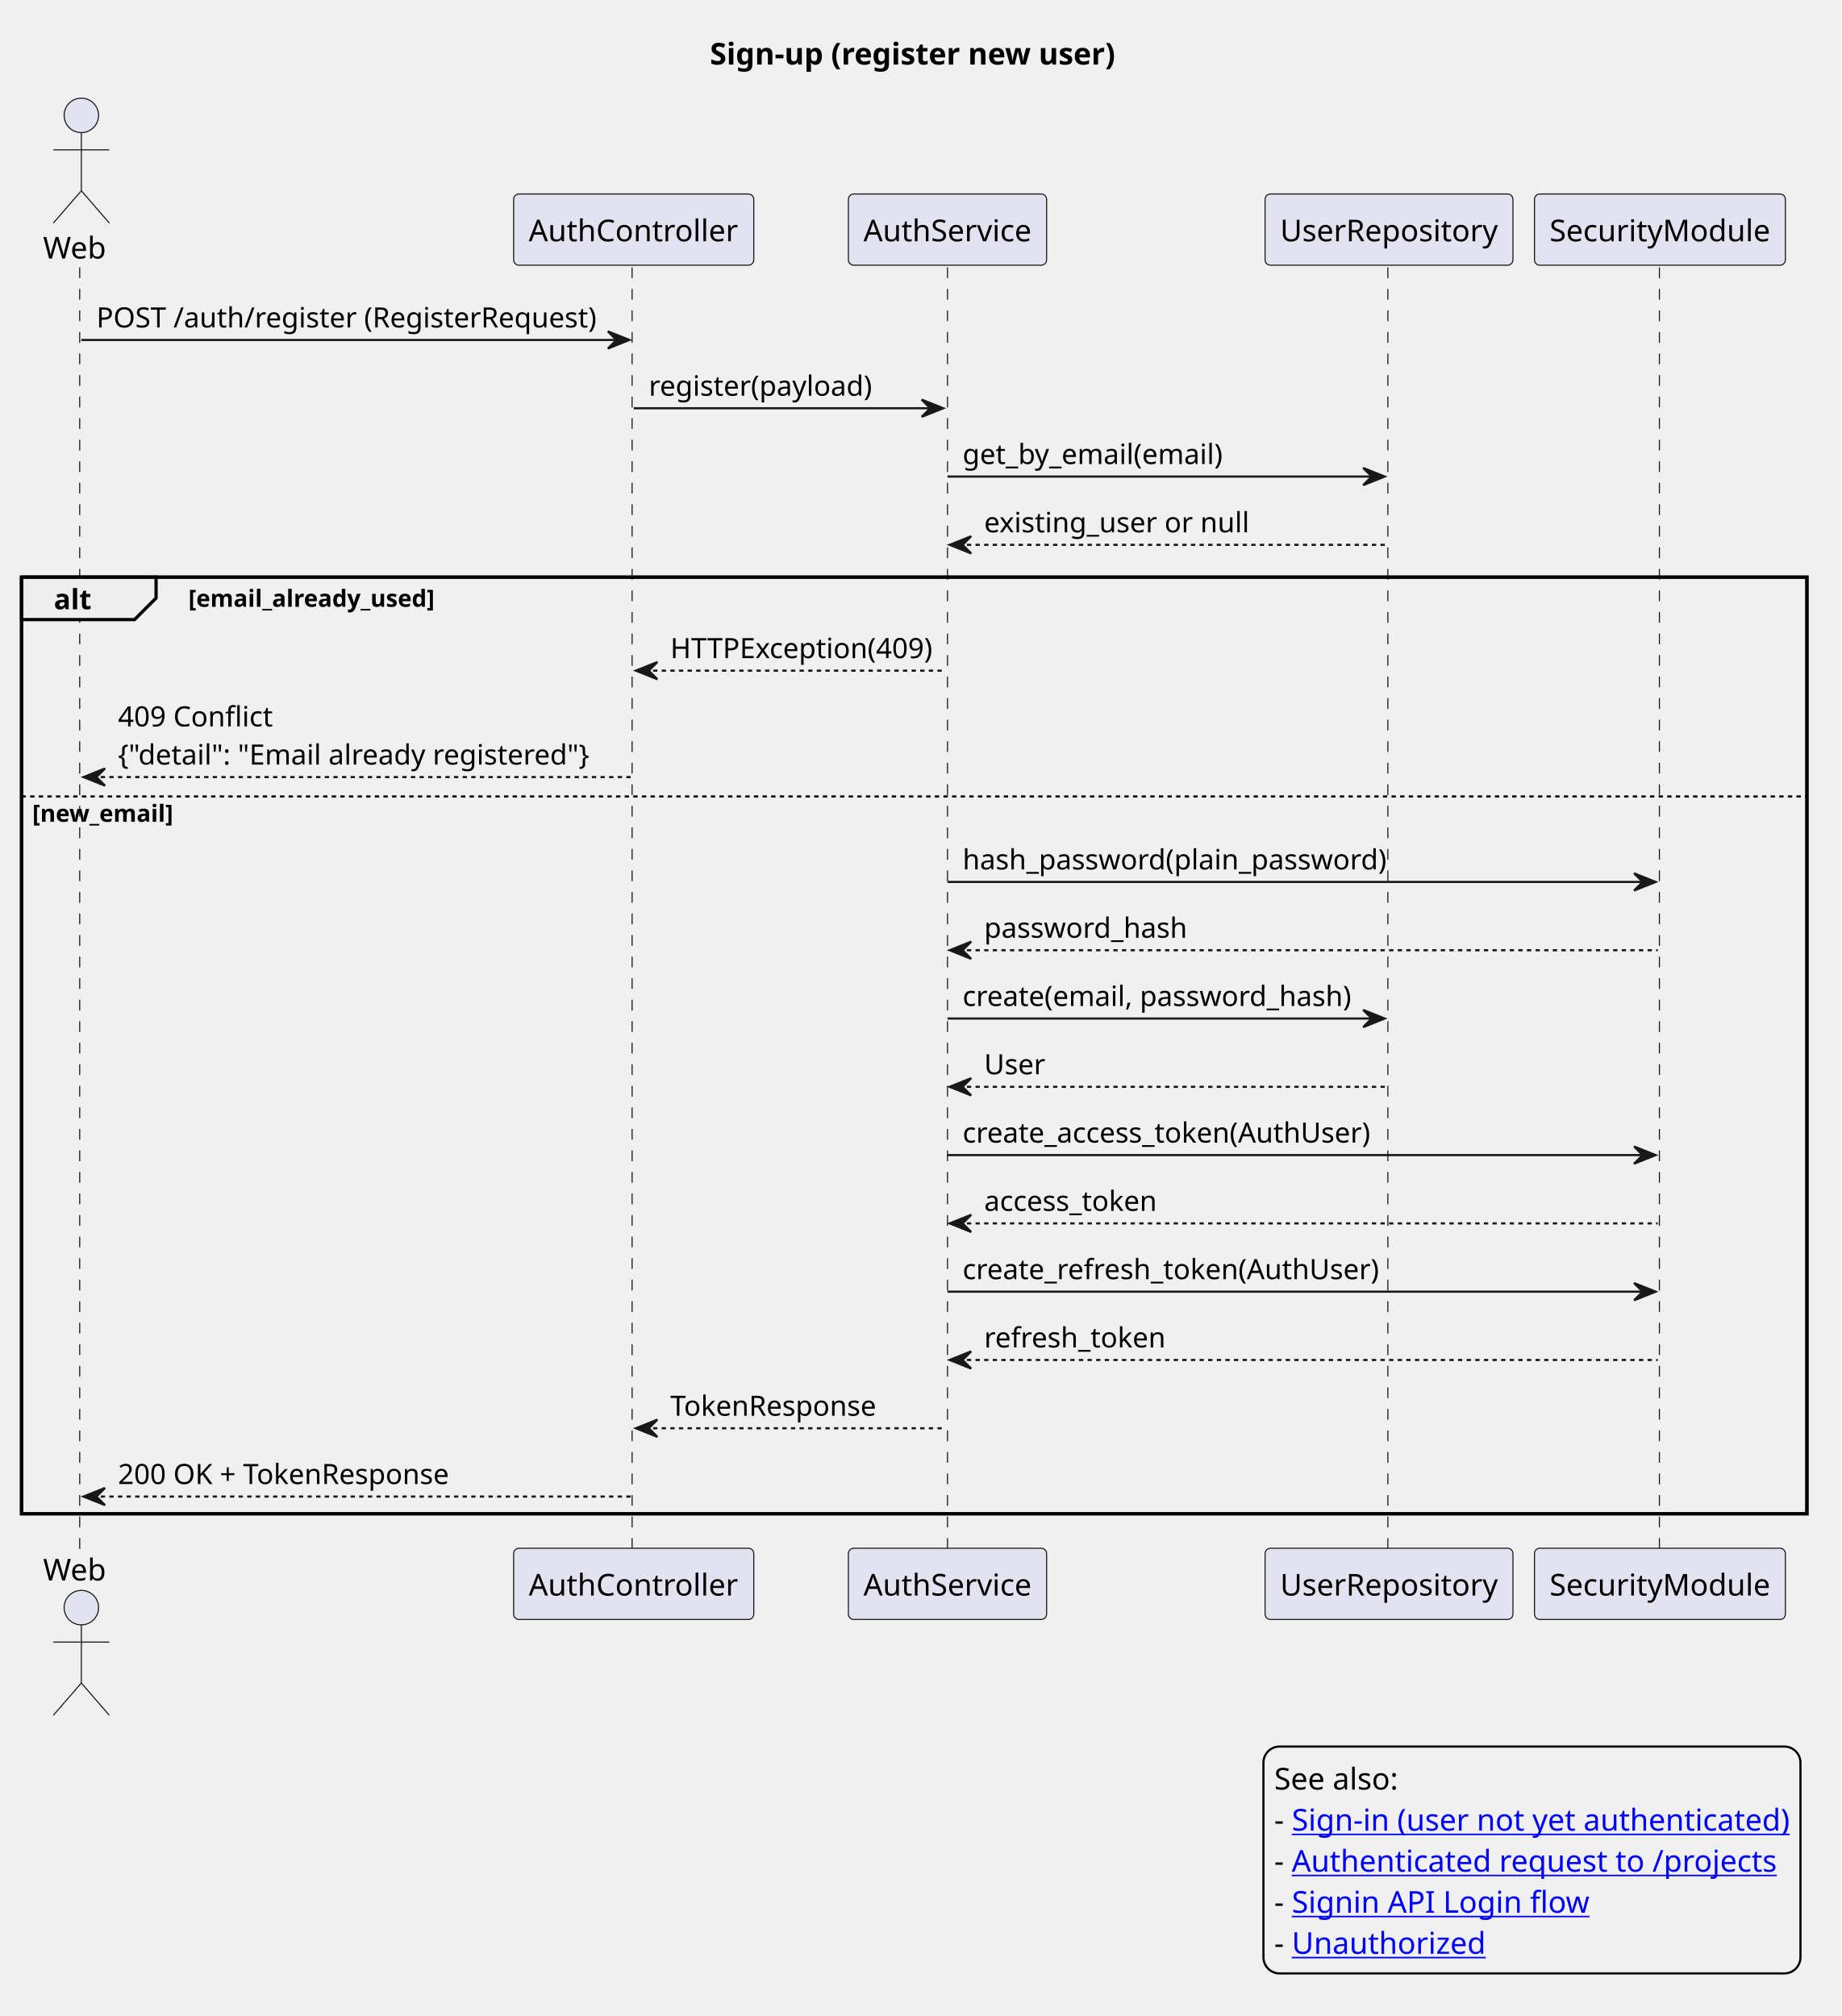
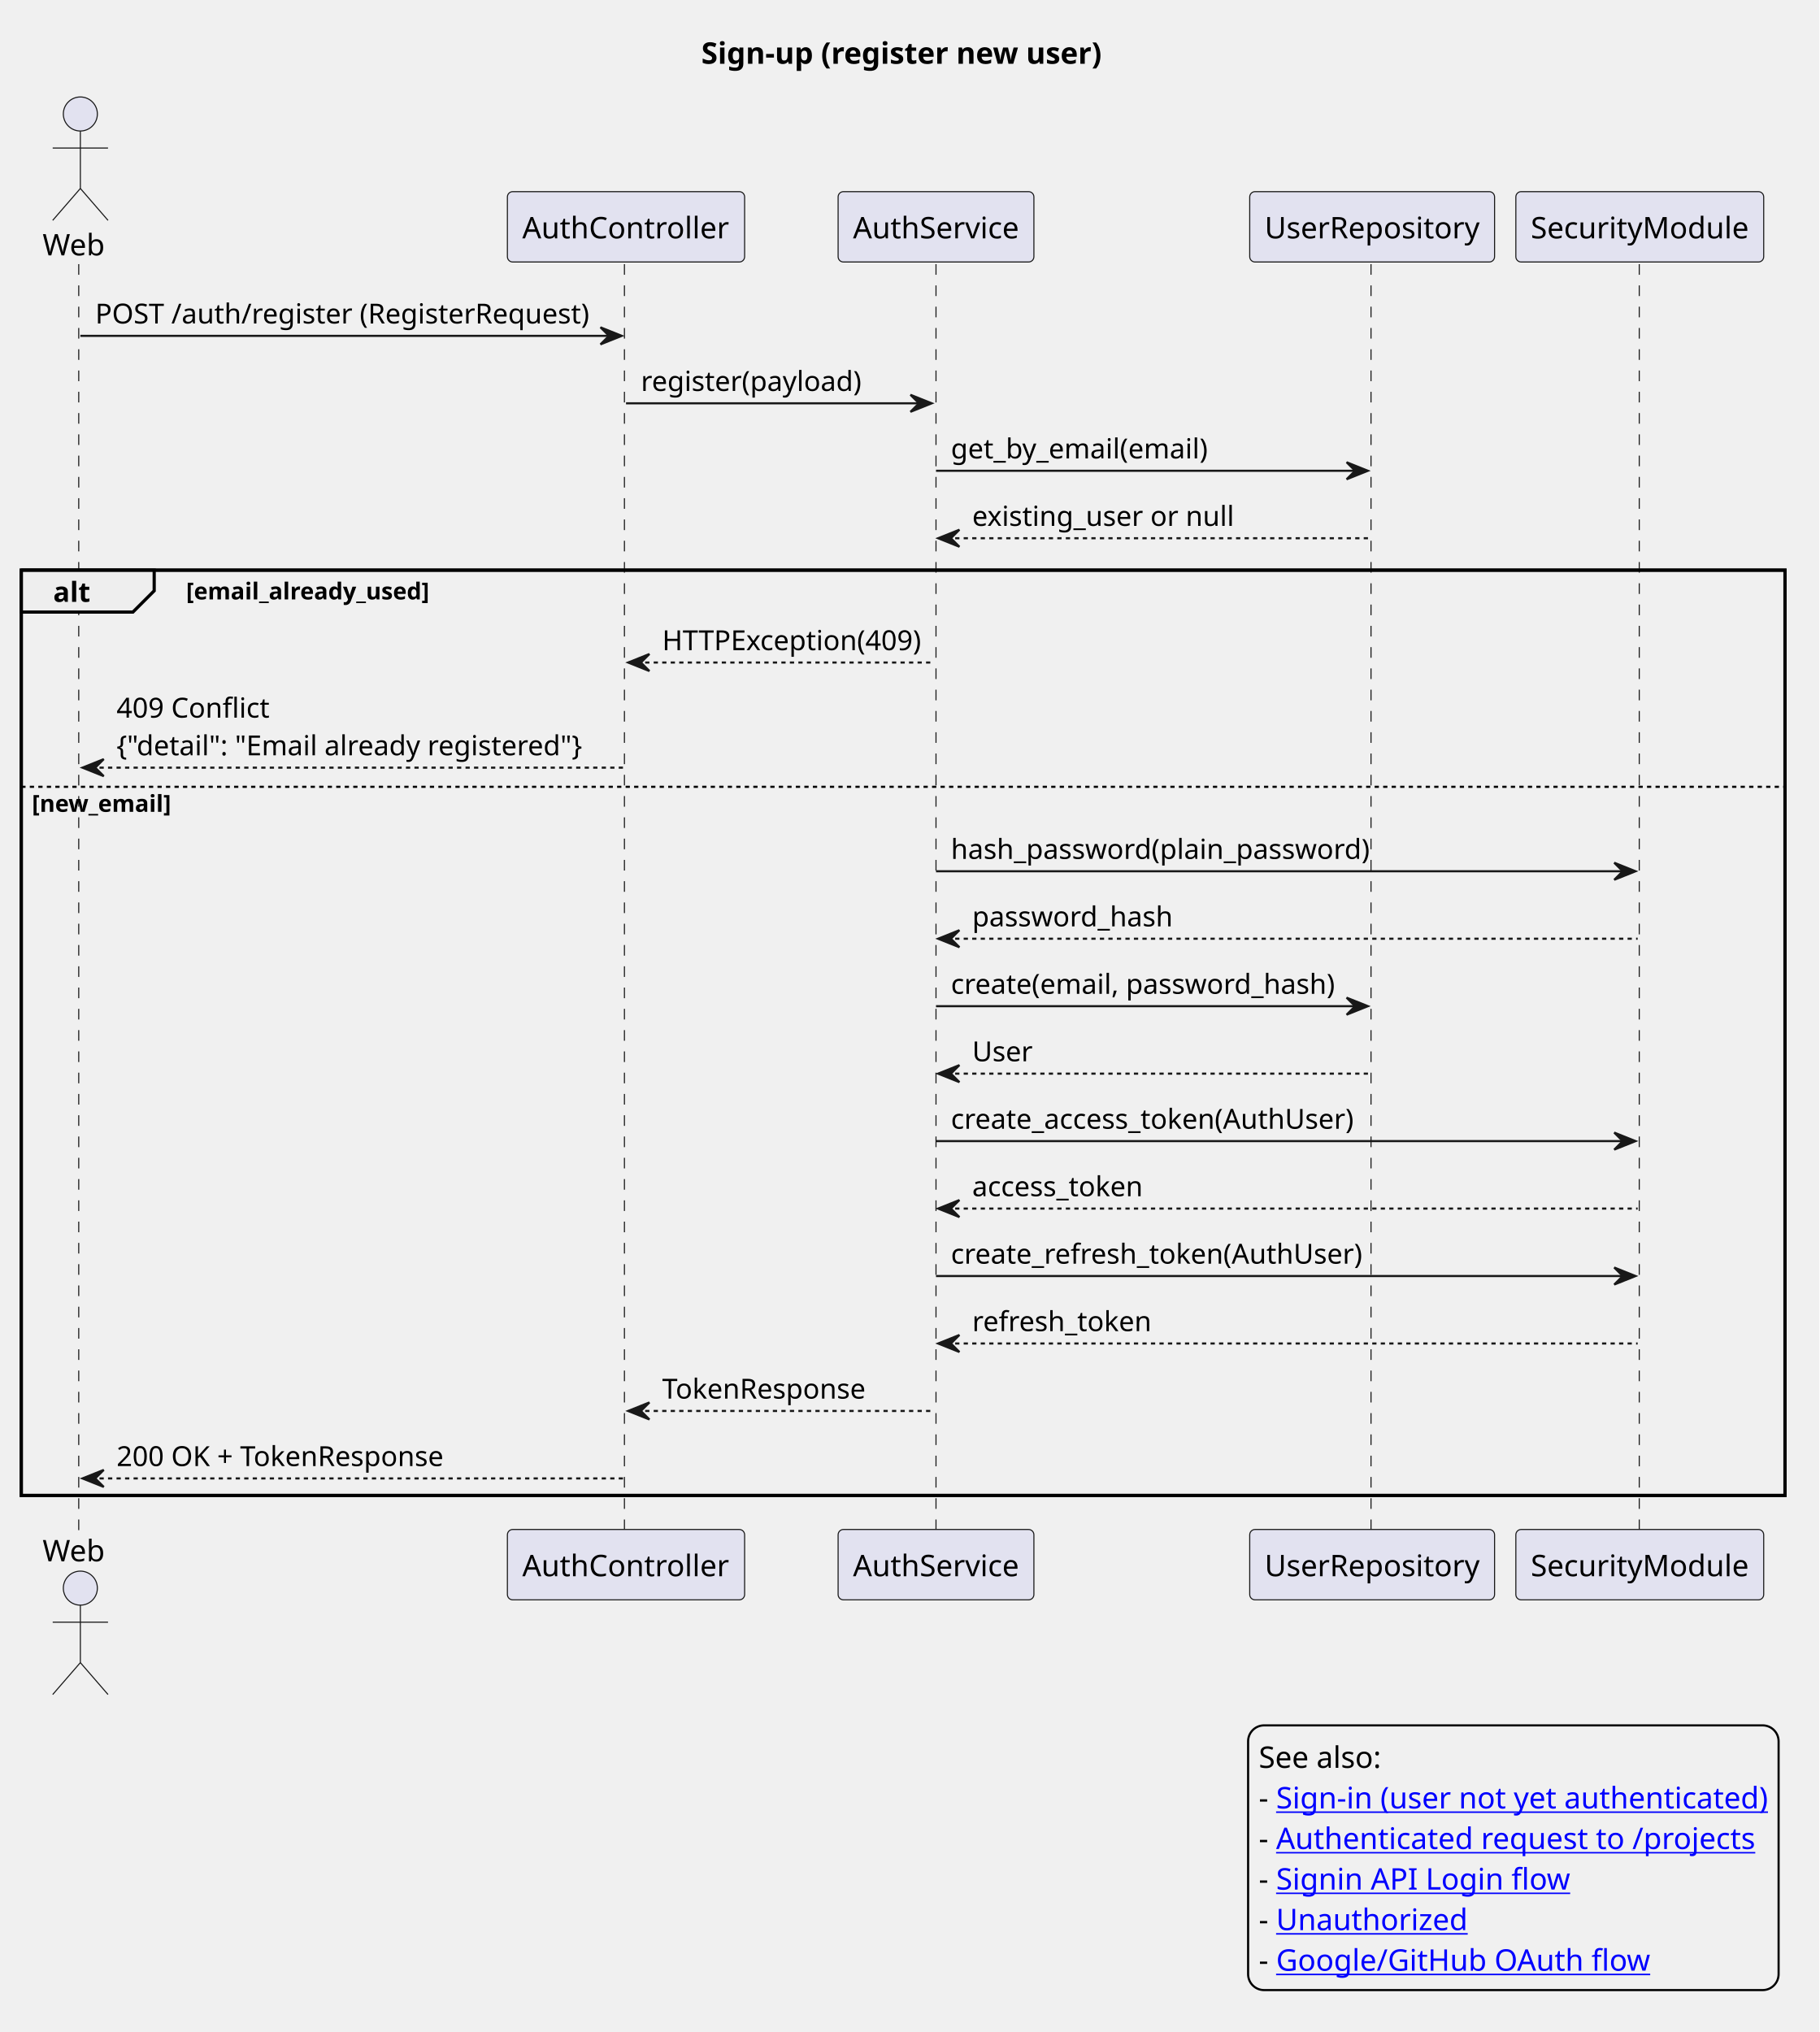
- <svg xmlns="http://www.w3.org/2000/svg" xmlns:xlink="http://www.w3.org/1999/xlink" contentStyleType="text/css" data-diagram-type="SEQUENCE" height="936px" preserveAspectRatio="none" style="width:855px;height:936px;background:#F0F0F0;" version="1.1" viewBox="0 0 855 936" width="855px" zoomAndPan="magnify">
+ <svg xmlns="http://www.w3.org/2000/svg" xmlns:xlink="http://www.w3.org/1999/xlink" contentStyleType="text/css" data-diagram-type="SEQUENCE" height="955px" preserveAspectRatio="none" style="width:855px;height:955px;background:#F0F0F0;" version="1.1" viewBox="0 0 855 955" width="855px" zoomAndPan="magnify">
  <defs />
  <g>
-     <rect fill="#F0F0F0" height="936" style="stroke:none;stroke-width:1;" width="855" x="0" y="0" />
+     <rect fill="#F0F0F0" height="955" style="stroke:none;stroke-width:1;" width="855" x="0" y="0" />
    <text fill="#000000" font-family="sans-serif" font-size="14" font-weight="bold" lengthAdjust="spacing" textLength="188.691" x="329.576" y="29.966">Sign-up (register new user)</text>
    <rect fill="none" height="434.866" style="stroke:#000000;stroke-width:1.5;" width="828.843" x="10" y="267.96" />
    <g>
      <rect fill="#000000" fill-opacity="0" height="595.69" width="8" x="33.763" y="124.136" />
      <line style="stroke:#181818;stroke-width:0.5;stroke-dasharray:5,5;" x1="37" x2="37" y1="124.136" y2="719.826" />
    </g>
    <g>
      <rect fill="#000000" fill-opacity="0" height="595.69" width="8" x="290.19" y="124.136" />
      <line style="stroke:#181818;stroke-width:0.5;stroke-dasharray:5,5;" x1="293.449" x2="293.449" y1="124.136" y2="719.826" />
    </g>
    <g>
      <rect fill="#000000" fill-opacity="0" height="595.69" width="8" x="435.87" y="124.136" />
      <line style="stroke:#181818;stroke-width:0.5;stroke-dasharray:5,5;" x1="439.866" x2="439.866" y1="124.136" y2="719.826" />
    </g>
    <g>
      <rect fill="#000000" fill-opacity="0" height="595.69" width="8" x="640.83" y="124.136" />
      <line style="stroke:#181818;stroke-width:0.5;stroke-dasharray:5,5;" x1="644.298" x2="644.298" y1="124.136" y2="719.826" />
    </g>
    <g>
      <rect fill="#000000" fill-opacity="0" height="595.69" width="8" x="766.603" y="124.136" />
      <line style="stroke:#181818;stroke-width:0.5;stroke-dasharray:5,5;" x1="770.363" x2="770.363" y1="124.136" y2="719.826" />
    </g>
    <g class="participant participant-head" data-participant="Web">
      <text fill="#000000" font-family="sans-serif" font-size="14" lengthAdjust="spacing" textLength="29.526" x="20" y="120.034">Web</text>
      <ellipse cx="37.763" cy="53.568" fill="#E2E2F0" rx="8" ry="8" style="stroke:#181818;stroke-width:0.5;" />
      <path d="M37.763,61.568 L37.763,88.568 M24.763,69.568 L50.763,69.568 M37.763,88.568 L24.763,103.568 M37.763,88.568 L50.763,103.568" fill="none" style="stroke:#181818;stroke-width:0.5;" />
    </g>
    <g class="participant participant-tail" data-participant="Web">
      <text fill="#000000" font-family="sans-serif" font-size="14" lengthAdjust="spacing" textLength="29.526" x="20" y="733.792">Web</text>
      <ellipse cx="37.763" cy="746.394" fill="#E2E2F0" rx="8" ry="8" style="stroke:#181818;stroke-width:0.5;" />
      <path d="M37.763,754.394 L37.763,781.394 M24.763,762.394 L50.763,762.394 M37.763,781.394 L24.763,796.394 M37.763,781.394 L50.763,796.394" fill="none" style="stroke:#181818;stroke-width:0.5;" />
    </g>
    <g class="participant participant-head" data-participant="AuthCtl">
      <rect fill="#E2E2F0" height="33.068" rx="2.5" ry="2.5" style="stroke:#181818;stroke-width:0.5;" width="111.482" x="238.449" y="90.068" />
      <text fill="#000000" font-family="sans-serif" font-size="14" lengthAdjust="spacing" textLength="97.482" x="245.449" y="112.034">AuthController</text>
    </g>
    <g class="participant participant-tail" data-participant="AuthCtl">
      <rect fill="#E2E2F0" height="33.068" rx="2.5" ry="2.5" style="stroke:#181818;stroke-width:0.5;" width="111.482" x="238.449" y="718.826" />
      <text fill="#000000" font-family="sans-serif" font-size="14" lengthAdjust="spacing" textLength="97.482" x="245.449" y="740.792">AuthController</text>
    </g>
    <g class="participant participant-head" data-participant="AuthSvc">
      <rect fill="#E2E2F0" height="33.068" rx="2.5" ry="2.5" style="stroke:#181818;stroke-width:0.5;" width="92.008" x="393.866" y="90.068" />
      <text fill="#000000" font-family="sans-serif" font-size="14" lengthAdjust="spacing" textLength="78.008" x="400.866" y="112.034">AuthService</text>
    </g>
    <g class="participant participant-tail" data-participant="AuthSvc">
      <rect fill="#E2E2F0" height="33.068" rx="2.5" ry="2.5" style="stroke:#181818;stroke-width:0.5;" width="92.008" x="393.866" y="718.826" />
      <text fill="#000000" font-family="sans-serif" font-size="14" lengthAdjust="spacing" textLength="78.008" x="400.866" y="740.792">AuthService</text>
    </g>
    <g class="participant participant-head" data-participant="UserRepo">
      <rect fill="#E2E2F0" height="33.068" rx="2.5" ry="2.5" style="stroke:#181818;stroke-width:0.5;" width="115.066" x="587.298" y="90.068" />
      <text fill="#000000" font-family="sans-serif" font-size="14" lengthAdjust="spacing" textLength="101.066" x="594.298" y="112.034">UserRepository</text>
    </g>
    <g class="participant participant-tail" data-participant="UserRepo">
      <rect fill="#E2E2F0" height="33.068" rx="2.5" ry="2.5" style="stroke:#181818;stroke-width:0.5;" width="115.066" x="587.298" y="718.826" />
      <text fill="#000000" font-family="sans-serif" font-size="14" lengthAdjust="spacing" textLength="101.066" x="594.298" y="740.792">UserRepository</text>
    </g>
    <g class="participant participant-head" data-participant="Sec">
      <rect fill="#E2E2F0" height="33.068" rx="2.5" ry="2.5" style="stroke:#181818;stroke-width:0.5;" width="116.48" x="712.363" y="90.068" />
      <text fill="#000000" font-family="sans-serif" font-size="14" lengthAdjust="spacing" textLength="102.48" x="719.363" y="112.034">SecurityModule</text>
    </g>
    <g class="participant participant-tail" data-participant="Sec">
      <rect fill="#E2E2F0" height="33.068" rx="2.5" ry="2.5" style="stroke:#181818;stroke-width:0.5;" width="116.48" x="712.363" y="718.826" />
      <text fill="#000000" font-family="sans-serif" font-size="14" lengthAdjust="spacing" textLength="102.48" x="719.363" y="740.792">SecurityModule</text>
    </g>
    <g class="message" data-participant-1="Web" data-participant-2="AuthCtl">
      <polygon fill="#181818" points="282.19,153.842,292.19,157.842,282.19,161.842,286.19,157.842" style="stroke:#181818;stroke-width:1;" />
      <line style="stroke:#181818;stroke-width:1;" x1="37.763" x2="288.19" y1="157.842" y2="157.842" />
      <text fill="#000000" font-family="sans-serif" font-size="13" lengthAdjust="spacing" textLength="232.427" x="44.763" y="152.033">POST /auth/register (RegisterRequest)</text>
    </g>
    <g class="message" data-participant-1="AuthCtl" data-participant-2="AuthSvc">
      <polygon fill="#181818" points="427.87,185.548,437.87,189.548,427.87,193.548,431.87,189.548" style="stroke:#181818;stroke-width:1;" />
      <line style="stroke:#181818;stroke-width:1;" x1="294.19" x2="433.87" y1="189.548" y2="189.548" />
      <text fill="#000000" font-family="sans-serif" font-size="13" lengthAdjust="spacing" textLength="103.896" x="301.19" y="183.739">register(payload)</text>
    </g>
    <g class="message" data-participant-1="AuthSvc" data-participant-2="UserRepo">
      <polygon fill="#181818" points="632.83,217.254,642.83,221.254,632.83,225.254,636.83,221.254" style="stroke:#181818;stroke-width:1;" />
      <line style="stroke:#181818;stroke-width:1;" x1="439.87" x2="638.83" y1="221.254" y2="221.254" />
      <text fill="#000000" font-family="sans-serif" font-size="13" lengthAdjust="spacing" textLength="120.965" x="446.87" y="215.445">get_by_email(email)</text>
    </g>
    <g class="message" data-participant-1="UserRepo" data-participant-2="AuthSvc">
      <polygon fill="#181818" points="450.87,248.96,440.87,252.96,450.87,256.96,446.87,252.96" style="stroke:#181818;stroke-width:1;" />
      <line style="stroke:#181818;stroke-width:1;stroke-dasharray:2,2;" x1="444.87" x2="643.83" y1="252.96" y2="252.96" />
      <text fill="#000000" font-family="sans-serif" font-size="13" lengthAdjust="spacing" textLength="123.37" x="456.87" y="247.151">existing_user or null</text>
    </g>
    <path d="M10,267.96 L72.459,267.96 L72.459,277.666 L62.459,287.666 L10,287.666 L10,267.96" fill="#EEEEEE" style="stroke:#000000;stroke-width:1.5;" />
    <rect fill="none" height="434.866" style="stroke:#000000;stroke-width:1.5;" width="828.843" x="10" y="267.96" />
    <text fill="#000000" font-family="sans-serif" font-size="13" font-weight="bold" lengthAdjust="spacing" textLength="17.459" x="25" y="282.857">alt</text>
    <text fill="#000000" font-family="sans-serif" font-size="11" font-weight="bold" lengthAdjust="spacing" textLength="114.498" x="87.459" y="281.719">[email_already_used]</text>
    <g class="message" data-participant-1="AuthSvc" data-participant-2="AuthCtl">
      <polygon fill="#181818" points="305.19,307.372,295.19,311.372,305.19,315.372,301.19,311.372" style="stroke:#181818;stroke-width:1;" />
      <line style="stroke:#181818;stroke-width:1;stroke-dasharray:2,2;" x1="299.19" x2="438.87" y1="311.372" y2="311.372" />
      <text fill="#000000" font-family="sans-serif" font-size="13" lengthAdjust="spacing" textLength="121.68" x="311.19" y="305.563">HTTPException(409)</text>
    </g>
    <g class="message" data-participant-1="AuthCtl" data-participant-2="Web">
      <polygon fill="#181818" points="48.763,356.784,38.763,360.784,48.763,364.784,44.763,360.784" style="stroke:#181818;stroke-width:1;" />
      <line style="stroke:#181818;stroke-width:1;stroke-dasharray:2,2;" x1="42.763" x2="293.19" y1="360.784" y2="360.784" />
      <text fill="#000000" font-family="sans-serif" font-size="13" lengthAdjust="spacing" textLength="71.916" x="54.763" y="337.269">409 Conflict</text>
      <text fill="#000000" font-family="sans-serif" font-size="13" lengthAdjust="spacing" textLength="220.389" x="54.763" y="354.975">{"detail": "Email already registered"}</text>
    </g>
    <line style="stroke:#000000;stroke-width:1;stroke-dasharray:2,2;" x1="10" x2="838.843" y1="369.784" y2="369.784" />
    <text fill="#000000" font-family="sans-serif" font-size="11" font-weight="bold" lengthAdjust="spacing" textLength="65.603" x="15" y="381.543">[new_email]</text>
    <g class="message" data-participant-1="AuthSvc" data-participant-2="Sec">
      <polygon fill="#181818" points="758.603,405.472,768.603,409.472,758.603,413.472,762.603,409.472" style="stroke:#181818;stroke-width:1;" />
      <line style="stroke:#181818;stroke-width:1;" x1="439.87" x2="764.603" y1="409.472" y2="409.472" />
      <text fill="#000000" font-family="sans-serif" font-size="13" lengthAdjust="spacing" textLength="197.34" x="446.87" y="403.663">hash_password(plain_password)</text>
    </g>
    <g class="message" data-participant-1="Sec" data-participant-2="AuthSvc">
      <polygon fill="#181818" points="450.87,437.178,440.87,441.178,450.87,445.178,446.87,441.178" style="stroke:#181818;stroke-width:1;" />
      <line style="stroke:#181818;stroke-width:1;stroke-dasharray:2,2;" x1="444.87" x2="769.603" y1="441.178" y2="441.178" />
      <text fill="#000000" font-family="sans-serif" font-size="13" lengthAdjust="spacing" textLength="94.549" x="456.87" y="435.369">password_hash</text>
    </g>
    <g class="message" data-participant-1="AuthSvc" data-participant-2="UserRepo">
      <polygon fill="#181818" points="632.83,468.884,642.83,472.884,632.83,476.884,636.83,472.884" style="stroke:#181818;stroke-width:1;" />
      <line style="stroke:#181818;stroke-width:1;" x1="439.87" x2="638.83" y1="472.884" y2="472.884" />
      <text fill="#000000" font-family="sans-serif" font-size="13" lengthAdjust="spacing" textLength="180.96" x="446.87" y="467.075">create(email, password_hash)</text>
    </g>
    <g class="message" data-participant-1="UserRepo" data-participant-2="AuthSvc">
      <polygon fill="#181818" points="450.87,500.59,440.87,504.59,450.87,508.59,446.87,504.59" style="stroke:#181818;stroke-width:1;" />
      <line style="stroke:#181818;stroke-width:1;stroke-dasharray:2,2;" x1="444.87" x2="643.83" y1="504.59" y2="504.59" />
      <text fill="#000000" font-family="sans-serif" font-size="13" lengthAdjust="spacing" textLength="28.431" x="456.87" y="498.781">User</text>
    </g>
    <g class="message" data-participant-1="AuthSvc" data-participant-2="Sec">
      <polygon fill="#181818" points="758.603,532.296,768.603,536.296,758.603,540.296,762.603,536.296" style="stroke:#181818;stroke-width:1;" />
      <line style="stroke:#181818;stroke-width:1;" x1="439.87" x2="764.603" y1="536.296" y2="536.296" />
      <text fill="#000000" font-family="sans-serif" font-size="13" lengthAdjust="spacing" textLength="189.527" x="446.87" y="530.487">create_access_token(AuthUser)</text>
    </g>
    <g class="message" data-participant-1="Sec" data-participant-2="AuthSvc">
      <polygon fill="#181818" points="450.87,564.002,440.87,568.002,450.87,572.002,446.87,568.002" style="stroke:#181818;stroke-width:1;" />
      <line style="stroke:#181818;stroke-width:1;stroke-dasharray:2,2;" x1="444.87" x2="769.603" y1="568.002" y2="568.002" />
      <text fill="#000000" font-family="sans-serif" font-size="13" lengthAdjust="spacing" textLength="80.197" x="456.87" y="562.193">access_token</text>
    </g>
    <g class="message" data-participant-1="AuthSvc" data-participant-2="Sec">
      <polygon fill="#181818" points="758.603,595.708,768.603,599.708,758.603,603.708,762.603,599.708" style="stroke:#181818;stroke-width:1;" />
      <line style="stroke:#181818;stroke-width:1;" x1="439.87" x2="764.603" y1="599.708" y2="599.708" />
      <text fill="#000000" font-family="sans-serif" font-size="13" lengthAdjust="spacing" textLength="194.103" x="446.87" y="593.899">create_refresh_token(AuthUser)</text>
    </g>
    <g class="message" data-participant-1="Sec" data-participant-2="AuthSvc">
      <polygon fill="#181818" points="450.87,627.414,440.87,631.414,450.87,635.414,446.87,631.414" style="stroke:#181818;stroke-width:1;" />
      <line style="stroke:#181818;stroke-width:1;stroke-dasharray:2,2;" x1="444.87" x2="769.603" y1="631.414" y2="631.414" />
      <text fill="#000000" font-family="sans-serif" font-size="13" lengthAdjust="spacing" textLength="84.773" x="456.87" y="625.605">refresh_token</text>
    </g>
    <g class="message" data-participant-1="AuthSvc" data-participant-2="AuthCtl">
      <polygon fill="#181818" points="305.19,659.12,295.19,663.12,305.19,667.12,301.19,663.12" style="stroke:#181818;stroke-width:1;" />
      <line style="stroke:#181818;stroke-width:1;stroke-dasharray:2,2;" x1="299.19" x2="438.87" y1="663.12" y2="663.12" />
      <text fill="#000000" font-family="sans-serif" font-size="13" lengthAdjust="spacing" textLength="96.499" x="311.19" y="657.311">TokenResponse</text>
    </g>
    <g class="message" data-participant-1="AuthCtl" data-participant-2="Web">
      <polygon fill="#181818" points="48.763,690.826,38.763,694.826,48.763,698.826,44.763,694.826" style="stroke:#181818;stroke-width:1;" />
      <line style="stroke:#181818;stroke-width:1;stroke-dasharray:2,2;" x1="42.763" x2="293.19" y1="694.826" y2="694.826" />
      <text fill="#000000" font-family="sans-serif" font-size="13" lengthAdjust="spacing" textLength="154.583" x="54.763" y="689.017">200 OK + TokenResponse</text>
    </g>
-     <rect fill="none" height="105.34" rx="7.5" ry="7.5" style="stroke:#000000;stroke-width:1;" width="249.301" x="586.542" y="810.894" />
+     <rect fill="none" height="124.407" rx="7.5" ry="7.5" style="stroke:#000000;stroke-width:1;" width="249.301" x="586.542" y="810.894" />
    <text fill="#000000" font-family="sans-serif" font-size="14" lengthAdjust="spacing" textLength="57.512" x="591.542" y="830.86">See also:</text>
    <text fill="#000000" font-family="sans-serif" font-size="14" lengthAdjust="spacing" textLength="4.508" x="591.542" y="849.928">-</text>
    <a href="sign-in-no-auth.svg" target="_top" title="sign-in-no-auth.svg" xlink:actuate="onRequest" xlink:href="sign-in-no-auth.svg" xlink:show="new" xlink:title="sign-in-no-auth.svg" xlink:type="simple">
      <text fill="#0000FF" font-family="sans-serif" font-size="14" lengthAdjust="spacing" text-decoration="underline" textLength="231.153" x="599.69" y="849.928">Sign-in (user not yet authenticated)</text>
    </a>
    <text fill="#000000" font-family="sans-serif" font-size="14" lengthAdjust="spacing" textLength="4.508" x="591.542" y="868.996">-</text>
    <a href="logged-in-get-projects.svg" target="_top" title="logged-in-get-projects.svg" xlink:actuate="onRequest" xlink:href="logged-in-get-projects.svg" xlink:show="new" xlink:title="logged-in-get-projects.svg" xlink:type="simple">
      <text fill="#0000FF" font-family="sans-serif" font-size="14" lengthAdjust="spacing" text-decoration="underline" textLength="225.749" x="599.69" y="868.996">Authenticated request to /projects</text>
    </a>
    <text fill="#000000" font-family="sans-serif" font-size="14" lengthAdjust="spacing" textLength="4.508" x="591.542" y="888.064">-</text>
    <a href="sign-in-login.svg" target="_top" title="sign-in-login.svg" xlink:actuate="onRequest" xlink:href="sign-in-login.svg" xlink:show="new" xlink:title="sign-in-login.svg" xlink:type="simple">
      <text fill="#0000FF" font-family="sans-serif" font-size="14" lengthAdjust="spacing" text-decoration="underline" textLength="138.488" x="599.69" y="888.064">Signin API Login flow</text>
    </a>
    <text fill="#000000" font-family="sans-serif" font-size="14" lengthAdjust="spacing" textLength="4.508" x="591.542" y="907.131">-</text>
    <a href="unauthorized.svg" target="_top" title="unauthorized.svg" xlink:actuate="onRequest" xlink:href="unauthorized.svg" xlink:show="new" xlink:title="unauthorized.svg" xlink:type="simple">
      <text fill="#0000FF" font-family="sans-serif" font-size="14" lengthAdjust="spacing" text-decoration="underline" textLength="90.048" x="599.69" y="907.131">Unauthorized</text>
    </a>
+     <text fill="#000000" font-family="sans-serif" font-size="14" lengthAdjust="spacing" textLength="4.508" x="591.542" y="926.199">-</text>
+     <a href="sign-in-oauth.svg" target="_top" title="sign-in-oauth.svg" xlink:actuate="onRequest" xlink:href="sign-in-oauth.svg" xlink:show="new" xlink:title="sign-in-oauth.svg" xlink:type="simple">
+       <text fill="#0000FF" font-family="sans-serif" font-size="14" lengthAdjust="spacing" text-decoration="underline" textLength="176.371" x="599.69" y="926.199">Google/GitHub OAuth flow</text>
+     </a>
  </g>
</svg>
